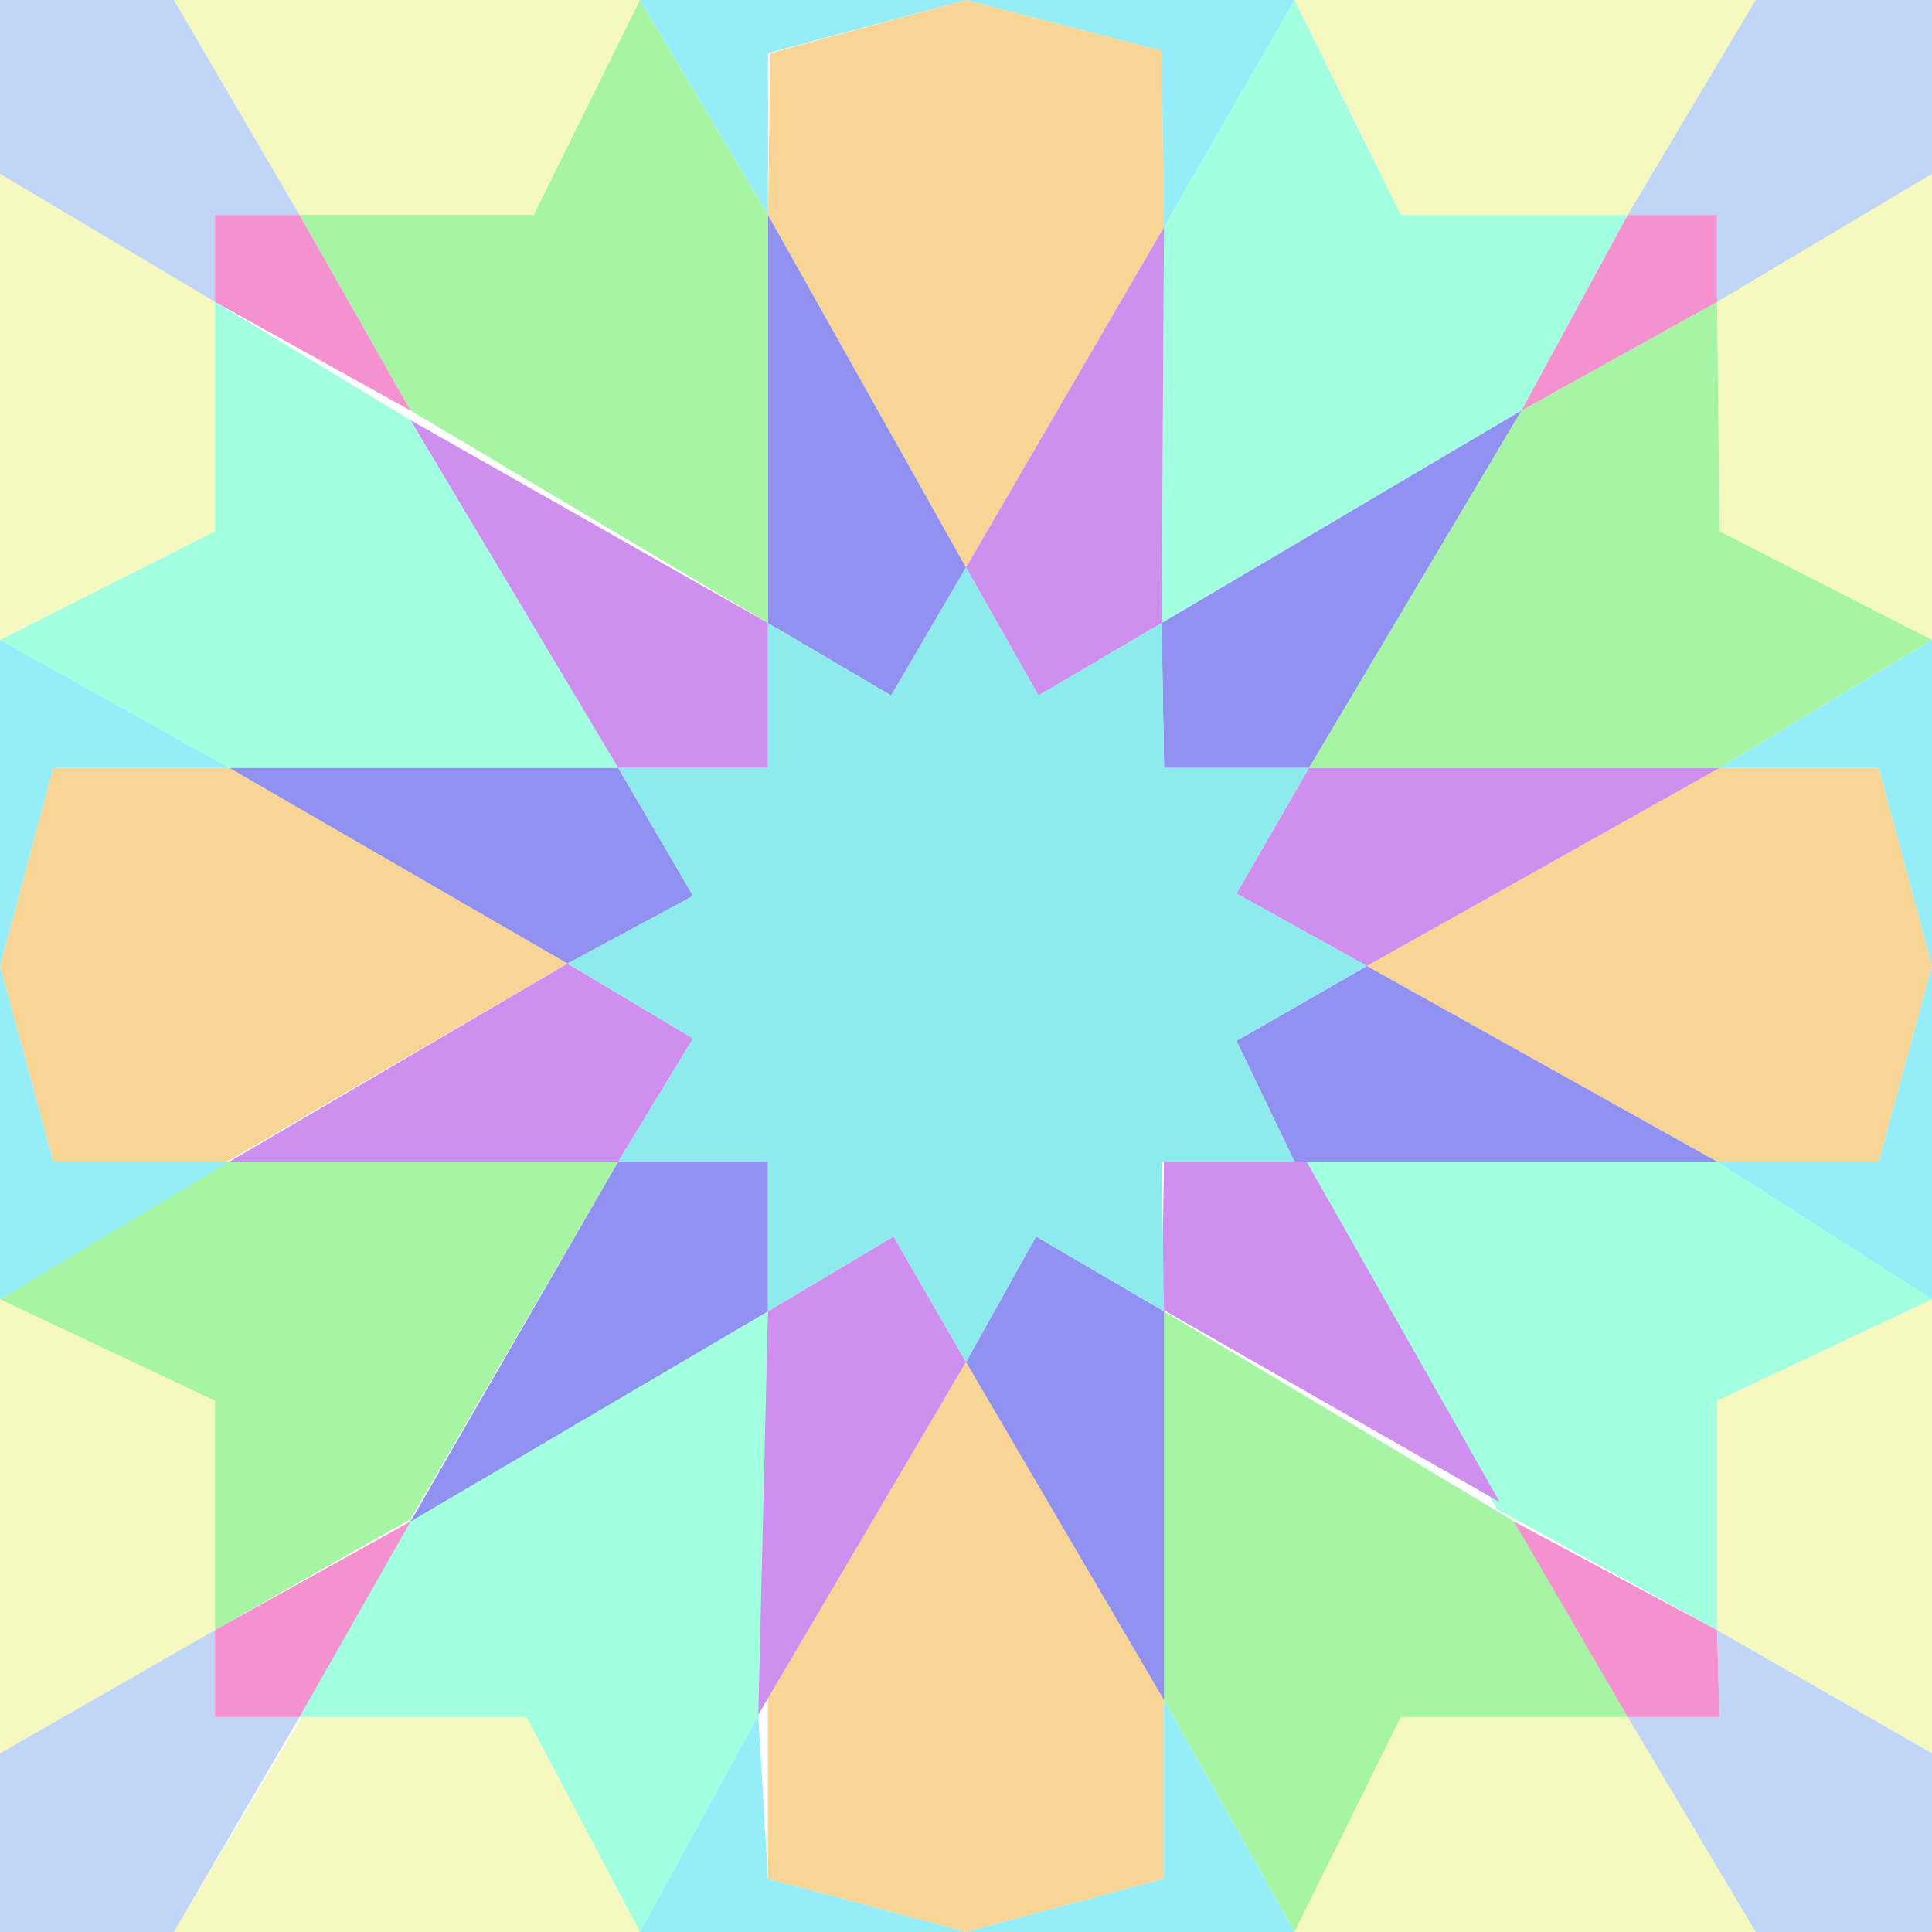
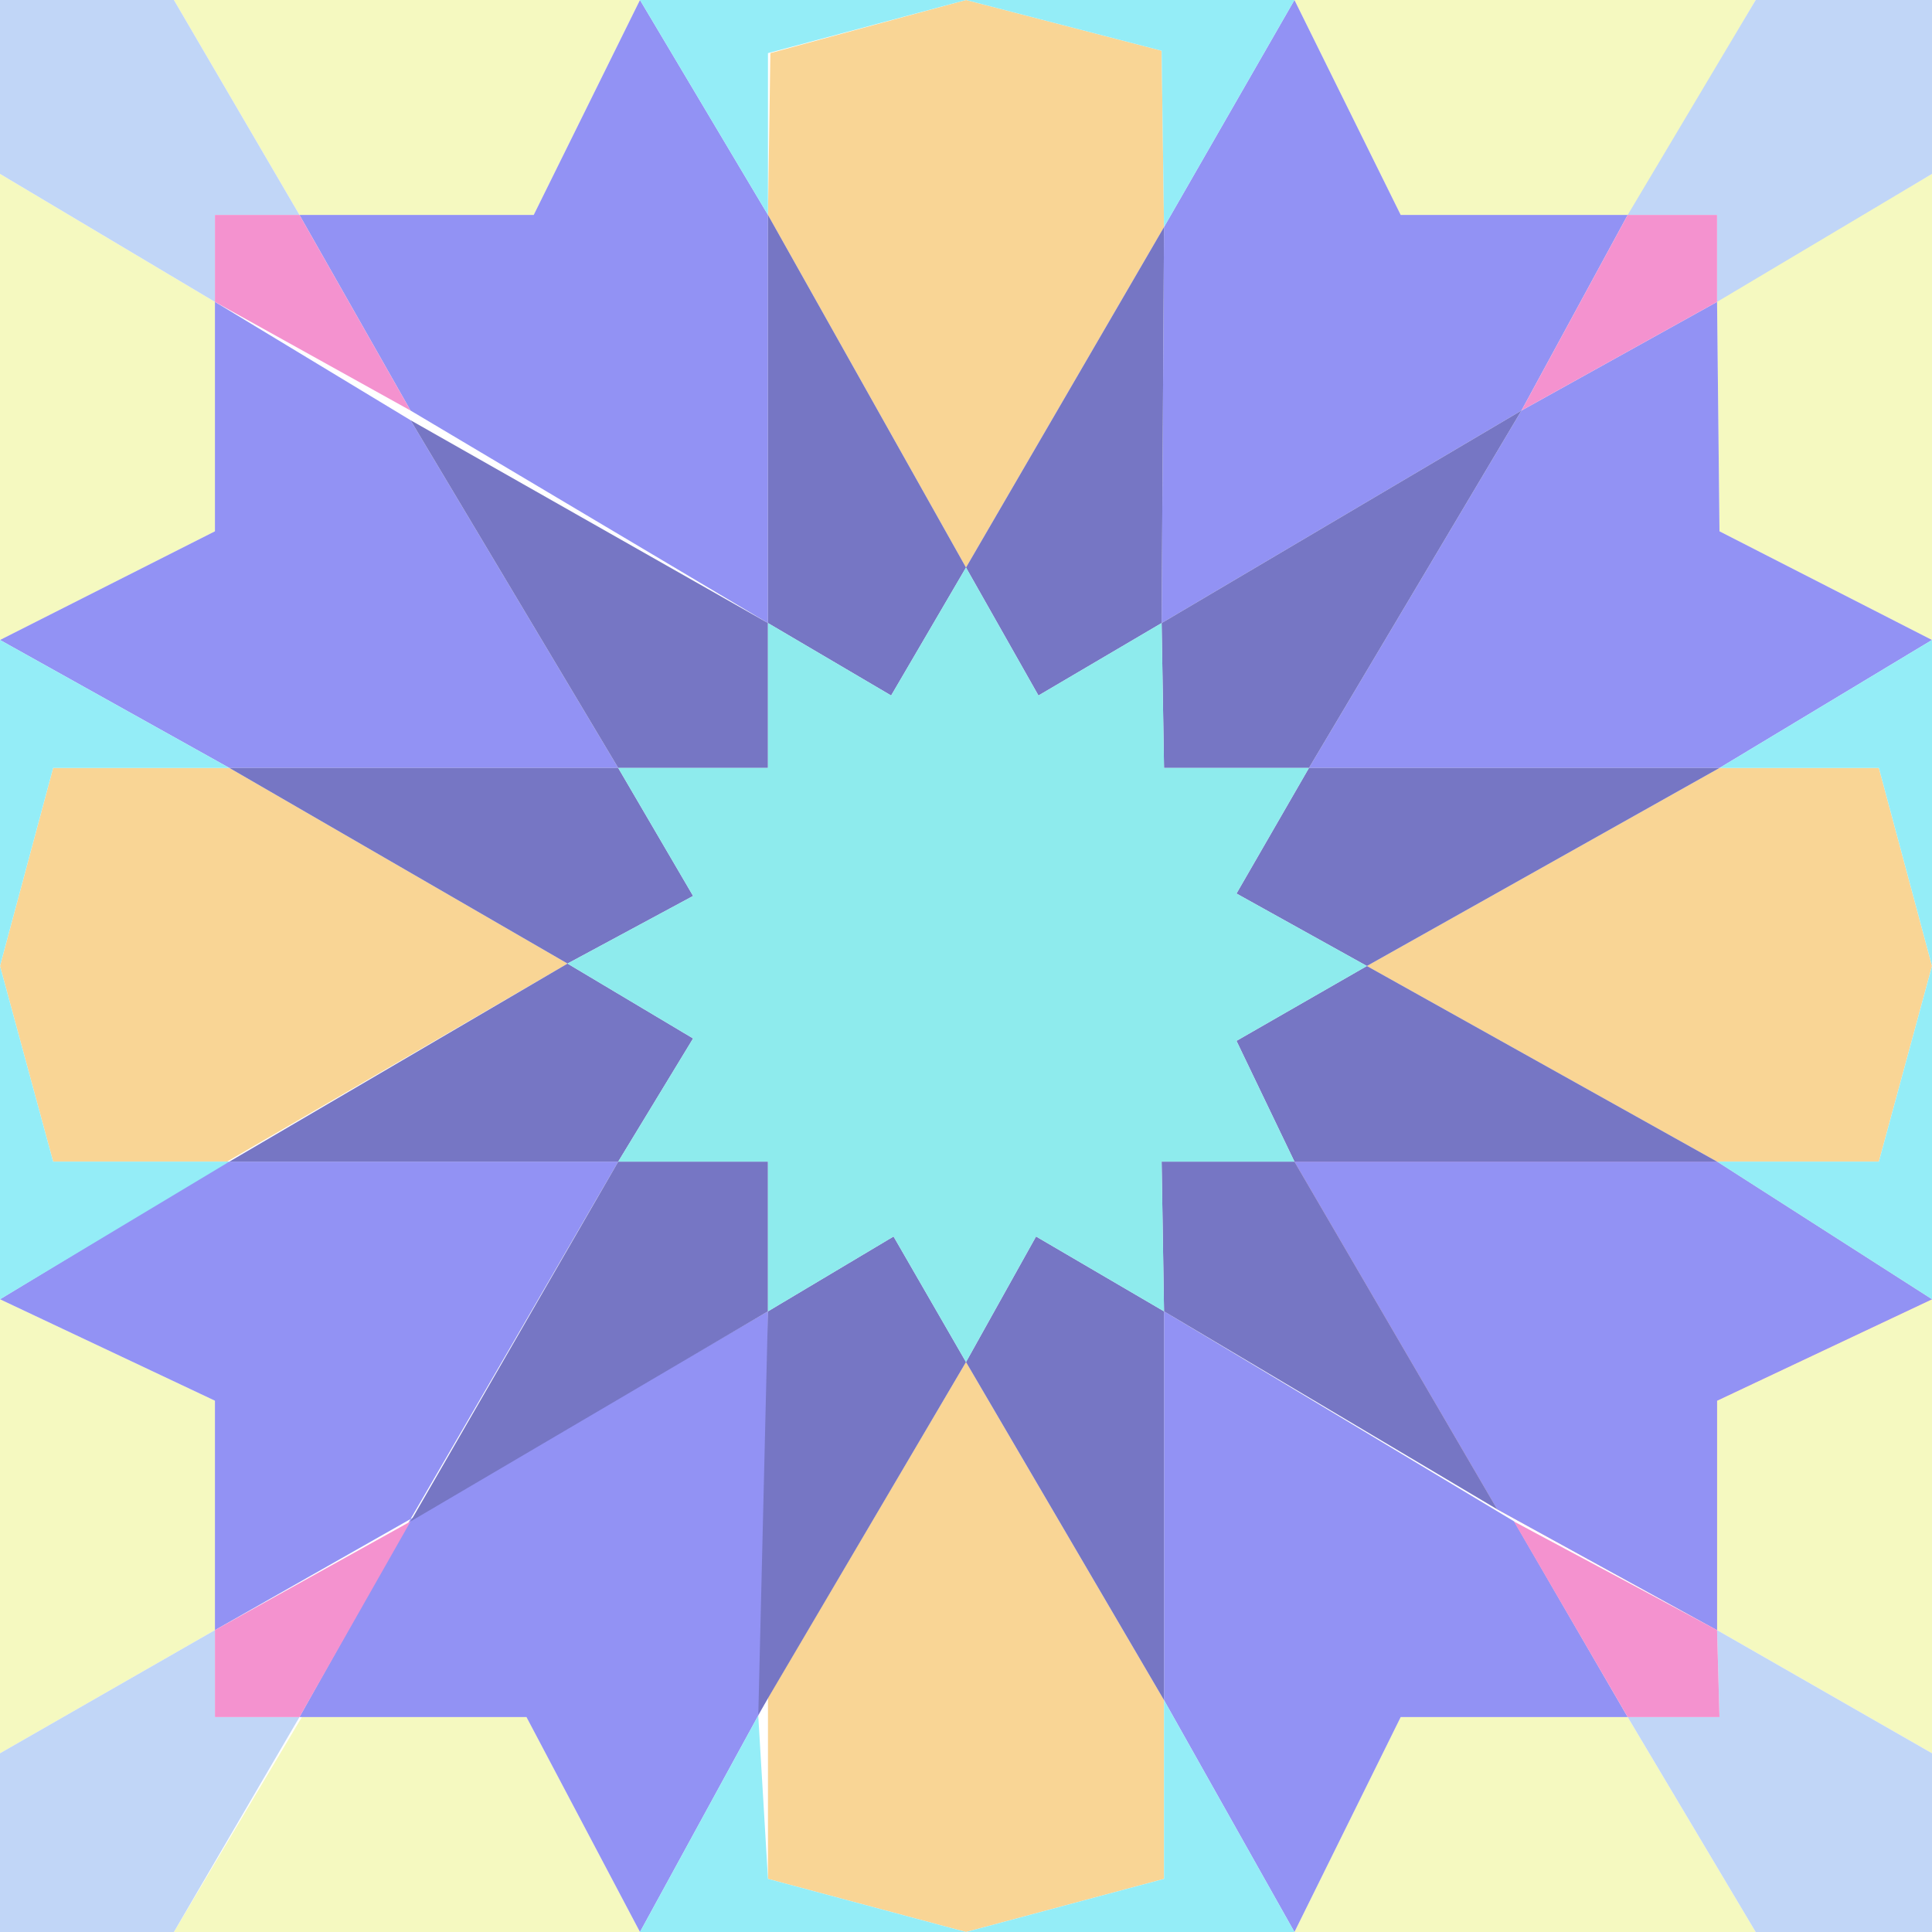
<svg xmlns="http://www.w3.org/2000/svg" version="1.1" id="colours" x="0px" y="0px" viewBox="0 0 800 800" style="enable-background:new 0 0 800 800;" xml:space="preserve">
  <polygon style="fill:#F5F9C0;" points="536,0 580,89 675,89 727,0 " />
  <polygon style="fill:#F5F9C0;" points="711,124 800,72 800,265 712,220 " />
  <polygon style="fill:#F5F9C0;" points="265,0 221,89 124,89 72,0 " />
  <polygon style="fill:#F5F9C0;" points="89,125 89,220 0,265 0,72 " />
  <polygon style="fill:#F5F9C0;" points="0,538 89,580 89,675 0,726 " />
  <polygon style="fill:#F5F9C0;" points="125,711 72,800 265,800 218,711 " />
  <polygon style="fill:#F5F9C0;" points="580,711 536,800 727,800 674,711 " />
  <polygon style="fill:#F5F9C0;" points="711,580 711,675 800,726 800,538 " />
  <polygon style="fill:#C1D6F7;" points="124,89 72,0 0,0 0,72 89,125 89,89 " />
  <polygon style="fill:#C1D6F7;" points="0,800 0,726 89,675 89,711 124,711 72,800 " />
  <polygon style="fill:#C1D6F7;" points="712,711 711,675 800,726 800,800 727,800 674,711 " />
  <polygon style="fill:#C1D6F7;" points="800,0 800,72 711,125 711,89 674,89 727,0 " />
-   <polygon style="fill:#A2FFDF;" points="256,318 170,174 89,125 89,220 0,265 95,318 " />
-   <polygon style="fill:#A2FFDF;" points="170,629 318,543 318,703 265,800 218,711 124,711 " />
-   <polygon style="fill:#A2FFDF;" points="536,481 620,625 711,675 711,580 800,538 711,481 " />
-   <polygon style="fill:#A2FFDF;" points="481,258 482,94 536,0 580,89 674,89 630,170 " />
-   <polygon style="fill:#A6F4A4;" points="318,258 318,89 265,0 221,89 124,89 170,170 " />
-   <polygon style="fill:#A6F4A4;" points="542,318 630,170 711,125 712,220 800,265 712,318 " />
-   <polygon style="fill:#A6F4A4;" points="482,543 482,704 536,800 580,711 674,711 627,630 " />
-   <polygon style="fill:#A6F4A4;" points="256,481 170,629 89,675 89,580 0,538 94,481 " />
+   <polygon style="fill:#9292F4;" points="256,318 170,174 89,125 89,220 0,265 95,318 " />
+   <polygon style="fill:#9292F4;" points="170,629 318,543 318,703 265,800 218,711 124,711 " />
+   <polygon style="fill:#F7A4B8;" points="536,481 620,625 711,675 711,580 800,538 711,481 " />
+   <polygon style="fill:#9292F4;" points="481,258 482,94 536,0 580,89 674,89 630,170 " />
+   <polygon style="fill:#9292F4;" points="536,481 620,625 711,675 711,580 800,538 711,481 " />
+   <polygon style="fill:#9292F4;" points="318,258 318,89 265,0 221,89 124,89 170,170 " />
+   <polygon style="fill:#9292F4;" points="542,318 630,170 711,125 712,220 800,265 712,318 " />
+   <polygon style="fill:#9292F4;" points="482,543 482,704 536,800 580,711 674,711 627,630 " />
+   <polygon style="fill:#9292F4;" points="256,481 170,629 89,675 89,580 0,538 94,481 " />
  <polygon style="fill:#F9D595;" points="400,235 318,89 319,22 400,0 481,21 482,94 " />
  <polygon style="fill:#F9D595;" points="566,400 712,318 778,318 800,400 778,481 711,481 " />
  <polygon style="fill:#F9D595;" points="400,564 482,704 482,778 400,800 318,778 318,703 " />
  <polygon style="fill:#F9D595;" points="235,399 95,318 22,318 0,400 22,481 94,481 " />
  <polygon style="fill:#94EDF7;" points="95,318 0,265 0,400 22,318 " />
  <polygon style="fill:#94EDF7;" points="95,481 0,538 0,400 22,481 " />
  <polygon style="fill:#94EDF7;" points="800,265 712,318 778,318 800,400 " />
  <polygon style="fill:#94EDF7;" points="800,538 711,481 778,481 800,400 " />
  <polygon style="fill:#94EDF7;" points="313.975,710.366 265,800 400,800 318,778 " />
  <polygon style="fill:#94EDF7;" points="482,704 482,778 400,800 536,800 " />
  <polygon style="fill:#94EDF7;" points="481,21 482,94 536,0 400,0 " />
  <polygon style="fill:#94EDF7;" points="318,22 318,89 265,0 400,0 " />
  <polygon style="fill:#F492CF;" points="89,89 124,89 170,170 89,125 " />
  <polygon style="fill:#F492CF;" points="89,711 89,675 170,630 124,711 " />
  <polygon style="fill:#F492CF;" points="626.87,630 674,711 712,711 711,675 " />
  <polygon style="fill:#F492CF;" points="711,89 711,125 630,170 674,89 " />
-   <polygon style="fill:#9191F2;" points="369,288 400,235 318,89 318,258 " />
-   <polygon style="fill:#9191F2;" points="256,318 287,371 235,399 95,318 " />
-   <polygon style="fill:#9191F2;" points="256,481 318,481 318,543 170,630 " />
-   <polygon style="fill:#9191F2;" points="429,512 482,543 482,704 400,564 " />
-   <polygon style="fill:#9191F2;" points="512,431 566,400 711,481 536,481 " />
-   <polygon style="fill:#9191F2;" points="482,318 481,258 630,170 542,318 " />
-   <polygon style="fill:#CE8FEF;" points="170,174 318,258 318,318 256,318 " />
-   <polygon style="fill:#CE8FEF;" points="235,399 287,430 256,481 95,481 " />
-   <polygon style="fill:#CE8FEF;" points="318,543 370,512 400,564 314,710 " />
-   <polygon style="fill:#CE8FEF;" points="482,481 541,481 621,622 481,542 " />
-   <polygon style="fill:#CE8FEF;" points="512,370 542,318 712,318 566,400 " />
-   <polygon style="fill:#CE8FEF;" points="430,288 400,235 482,94 481,258 " />
+   <polygon style="fill:#7676C4;" points="369,288 400,235 318,89 318,258 " />
+   <polygon style="fill:#7676C4;" points="256,318 287,371 235,399 95,318 " />
+   <polygon style="fill:#7676C4;" points="256,481 318,481 318,543 170,630 " />
+   <polygon style="fill:#7676C4;" points="429,512 482,543 482,704 400,564 " />
+   <polygon style="fill:#7676C4;" points="512,431 566,400 711,481 536,481 " />
+   <polygon style="fill:#7676C4;" points="482,318 481,258 630,170 542,318 " />
+   <polygon style="fill:#7676C4;" points="170,174 318,258 318,318 256,318 " />
+   <polygon style="fill:#7676C4;" points="235,399 287,430 256,481 95,481 " />
+   <polygon style="fill:#7676C4;" points="318,543 370,512 400,564 314,710 " />
+   <polygon style="fill:#7676C4;" points="481,481 536,481 620,625 482,543 " />
+   <polygon style="fill:#7676C4;" points="512,370 542,318 712,318 566,400 " />
+   <polygon style="fill:#7676C4;" points="430,288 400,235 482,94 481,258 " />
  <polygon style="fill:#8EEBED;" points="318,258 369,288 400,235 430,288 481,258 482,318 542,318 512,370 566,400 512,431 536,481   481,481 482,543 429,512 400,564 370,512 318,543 318,481 256,481 287,430 235,399 287,371 256,318 318,318 " />
</svg>
